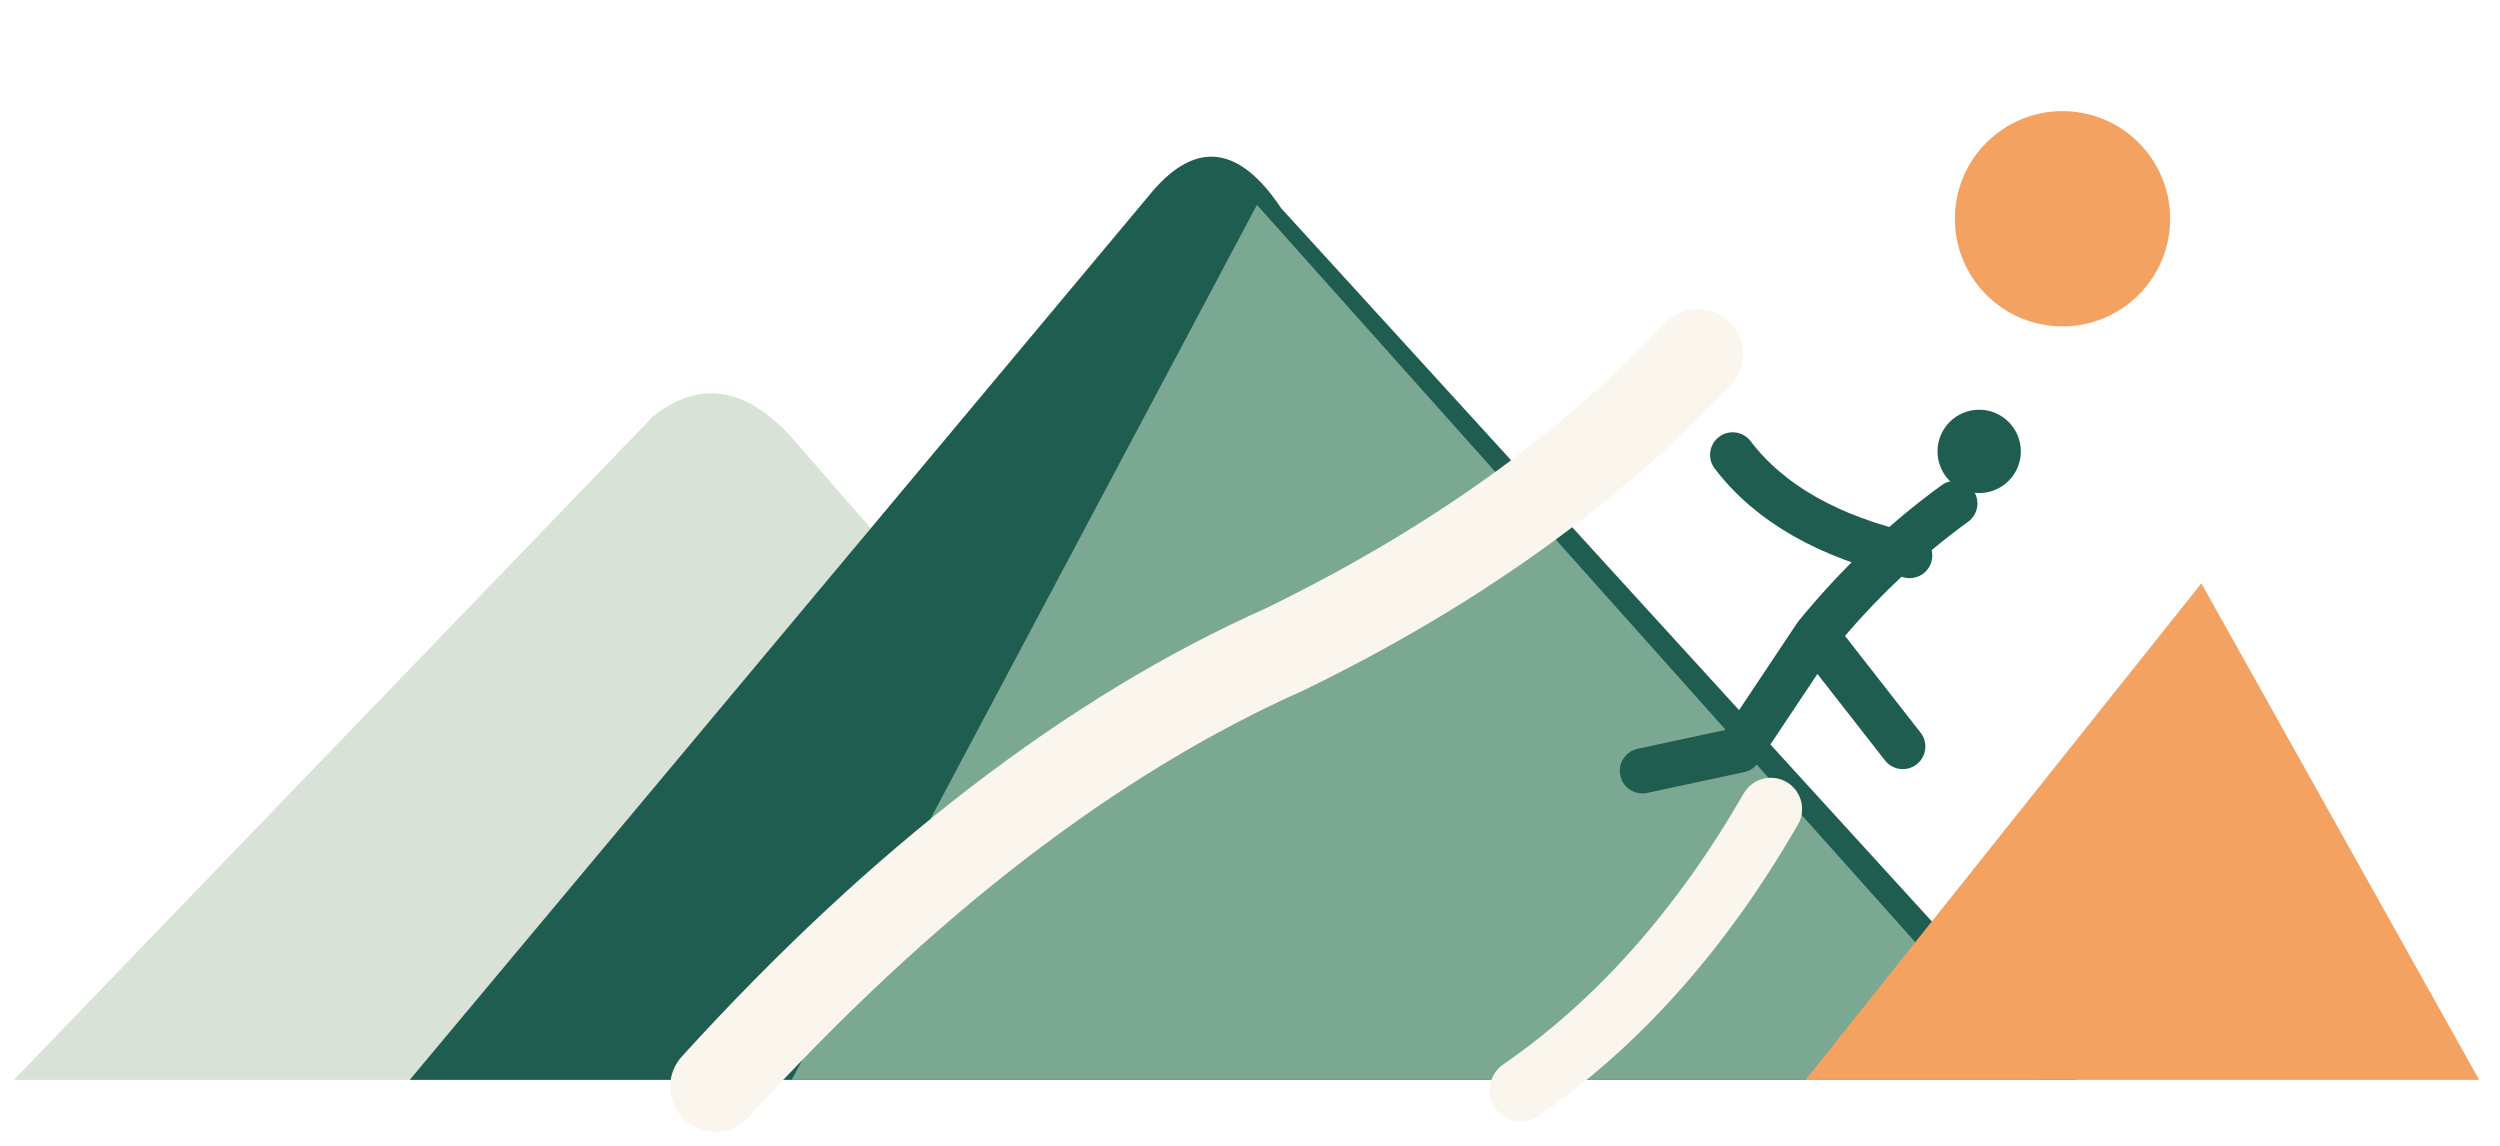
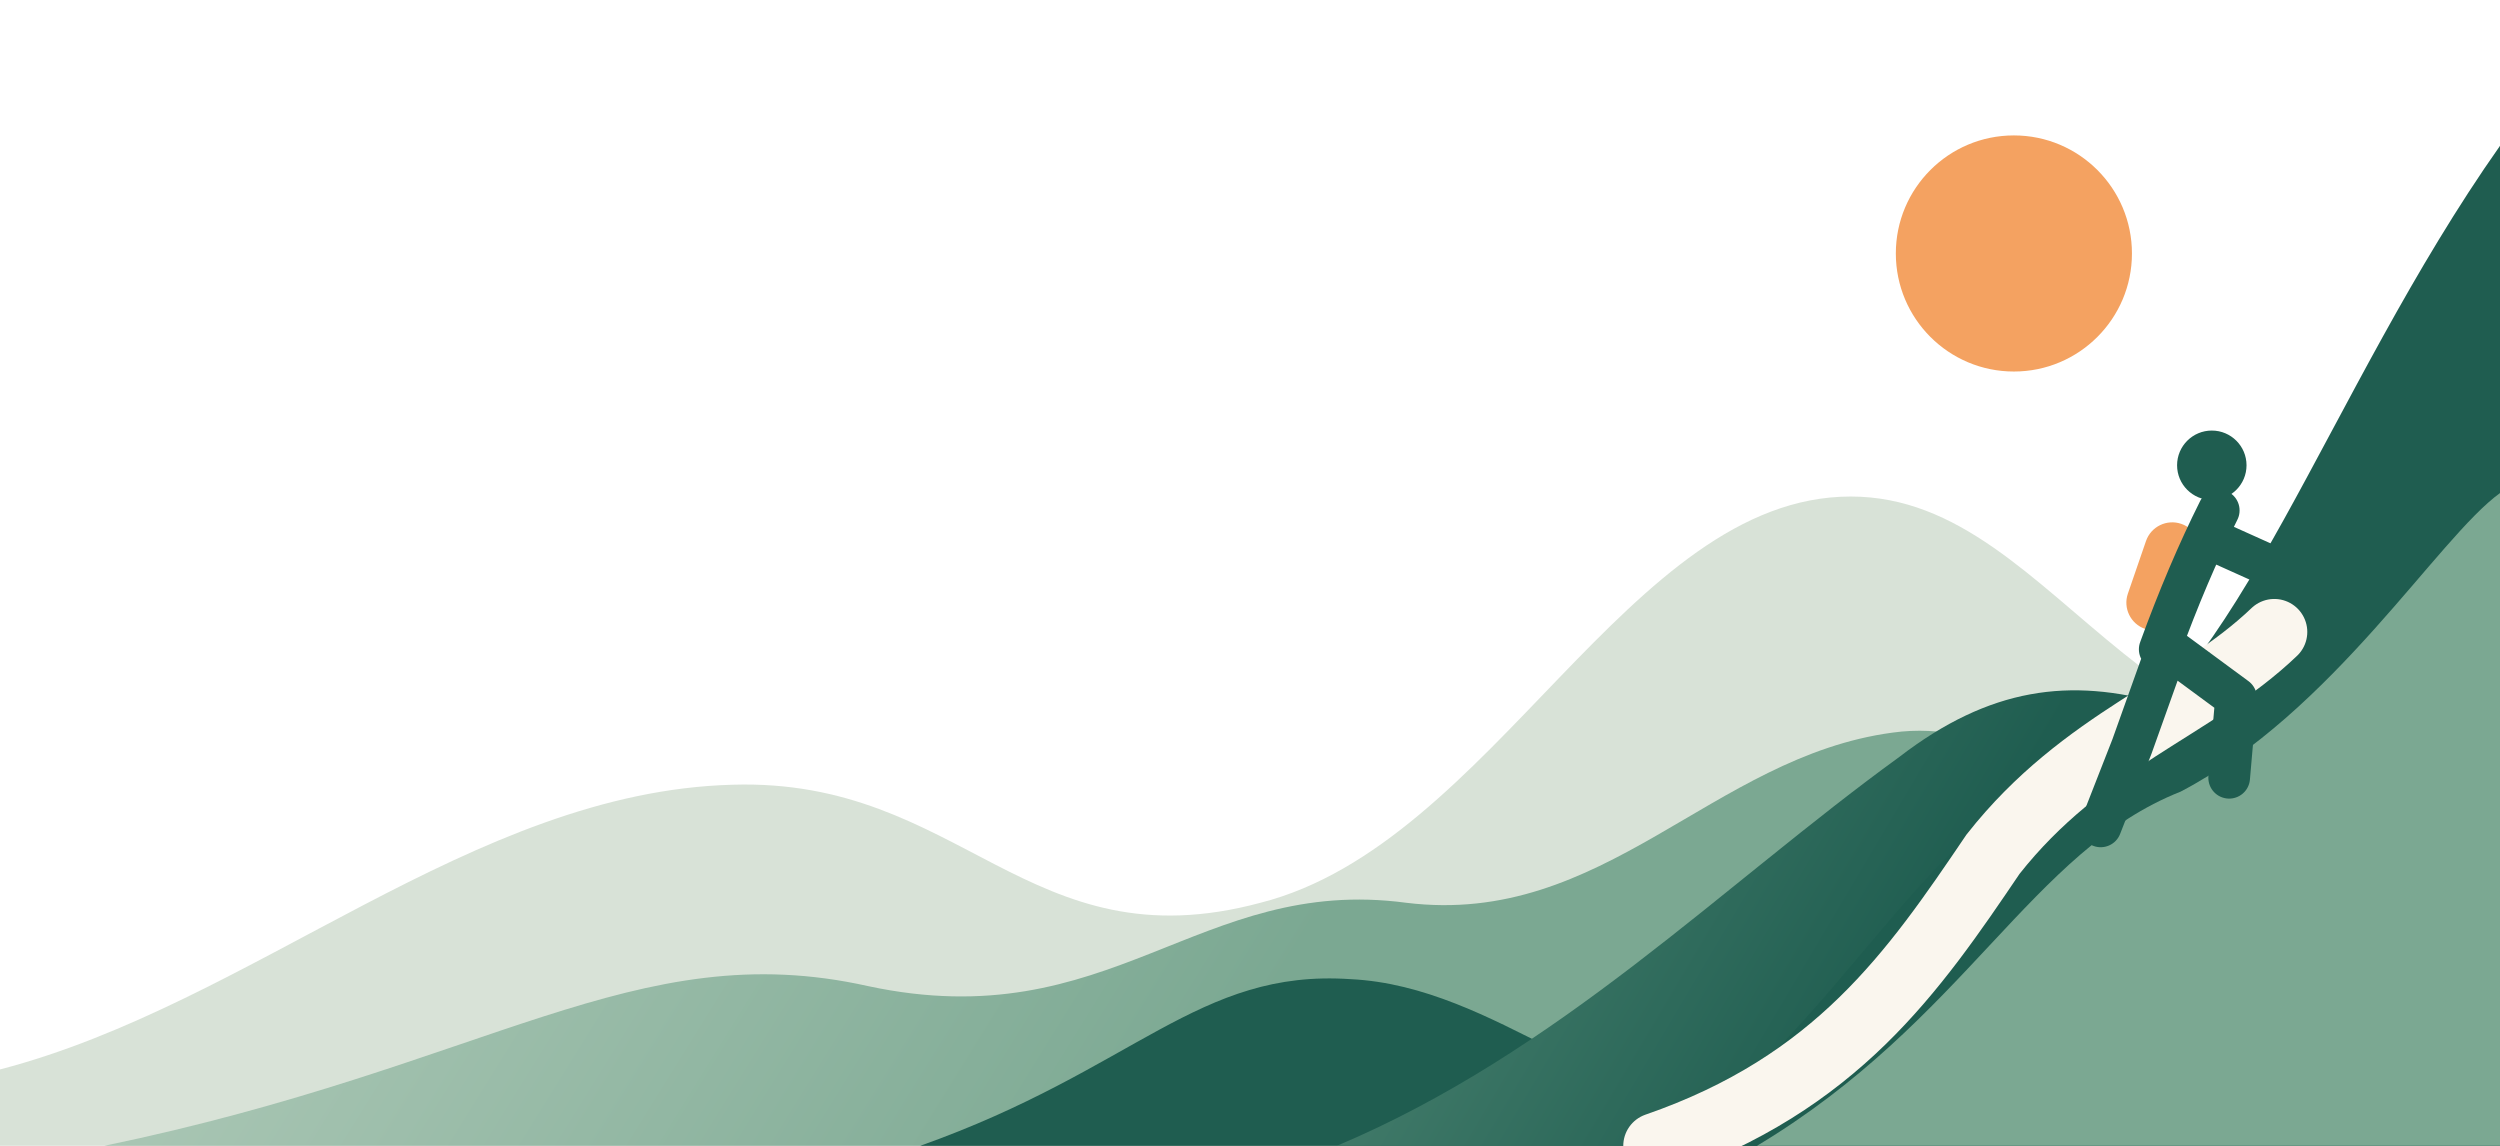
<svg xmlns="http://www.w3.org/2000/svg" viewBox="0 0 720 330" fill="none" aria-hidden="true">
-   <circle cx="594" cy="63" r="31" fill="#F4A261" />
-   <path d="M4 311 188 120Q208 104 228 126L389 311Z" fill="#D8E2D7" />
-   <path d="M118 311 332 55Q351 33 369 60L598 311Z" fill="#1F5D50" />
-   <path d="M228 311 362 59 587 311Z" fill="#7BA892" />
-   <path d="M206 313Q287 224 370 187Q442 152 489 102" stroke="#FAF6EE" stroke-width="26" stroke-linecap="round" />
-   <path d="M438 314Q480 285 510 233" stroke="#FAF6EE" stroke-width="18" stroke-linecap="round" />
-   <path d="M520 311 634 168 714 311Z" fill="#F4A261" />
-   <circle cx="570" cy="130" r="12" fill="#1F5D50" />
-   <path d="M563 145Q541 161 523 183M550 160Q515 152 499 131M523 183 501 216 473 222M523 183 548 215" stroke="#1F5D50" stroke-width="13" stroke-linecap="round" stroke-linejoin="round" fill="none" />
+   <defs>
+     <linearGradient id="mist" x1="50" y1="150" x2="340" y2="330" gradientUnits="userSpaceOnUse">
+       <stop stop-color="#B7CFBE" />
+       <stop offset="1" stop-color="#7BA892" />
+     </linearGradient>
+     <linearGradient id="hill" x1="250" y1="170" x2="520" y2="330" gradientUnits="userSpaceOnUse">
+       <stop stop-color="#77A991" />
+       <stop offset="1" stop-color="#1F5D50" />
+     </linearGradient>
+   </defs>
+   <circle cx="580" cy="73" r="34" fill="#F4A261" />
+   <path d="M0 330V308 C73 289 136 228 211 226 C277 224 296 278 363 260 C430 243 469 143 533 143 C595 143 618 239 720 216 V330Z" fill="#D8E2D7" />
+   <path d="M30 330 C141 307 183 269 250 284 C320 299 345 252 405 260 C462 267 493 218 545 211 C602 203 636 286 720 247 V330Z" fill="url(#mist)" />
+   <path d="M265 330 C327 308 345 279 389 282 C431 284 465 322 497 316 C552 303 586 212 638 194 C665 185 688 217 720 225 V330Z" fill="#1F5D50" />
+   <path d="M385 330 C449 303 496 255 547 218 C599 178 640 206 720 252 V330Z" fill="url(#hill)" />
+   <path d="M480 330 C532 293 553 238 600 219 C644 199 670 113 720 42 L720 330Z" fill="#1F5D50" />
+   <path d="M506 330 C566 294 585 245 628 228 C672 205 702 155 720 142 V330Z" fill="#7BA892" />
+   <path d="M477 330 C529 312 551 280 574 246 C600 213 632 204 655 182" stroke="#FAF6EE" stroke-width="19" stroke-linecap="round" />
+   <circle cx="637" cy="134" r="10" fill="#1F5D50" />
+   <rect x="615" y="150" width="16" height="32" rx="8" transform="rotate(19 623 166)" fill="#F4A261" />
+   <path d="M639 147 Q630 165 622 187 M636 155 656 164 671 161 M624 187 614 215 605 238 M625 187 644 201 642 224" stroke="#1F5D50" stroke-width="12" stroke-linecap="round" stroke-linejoin="round" />
</svg>
